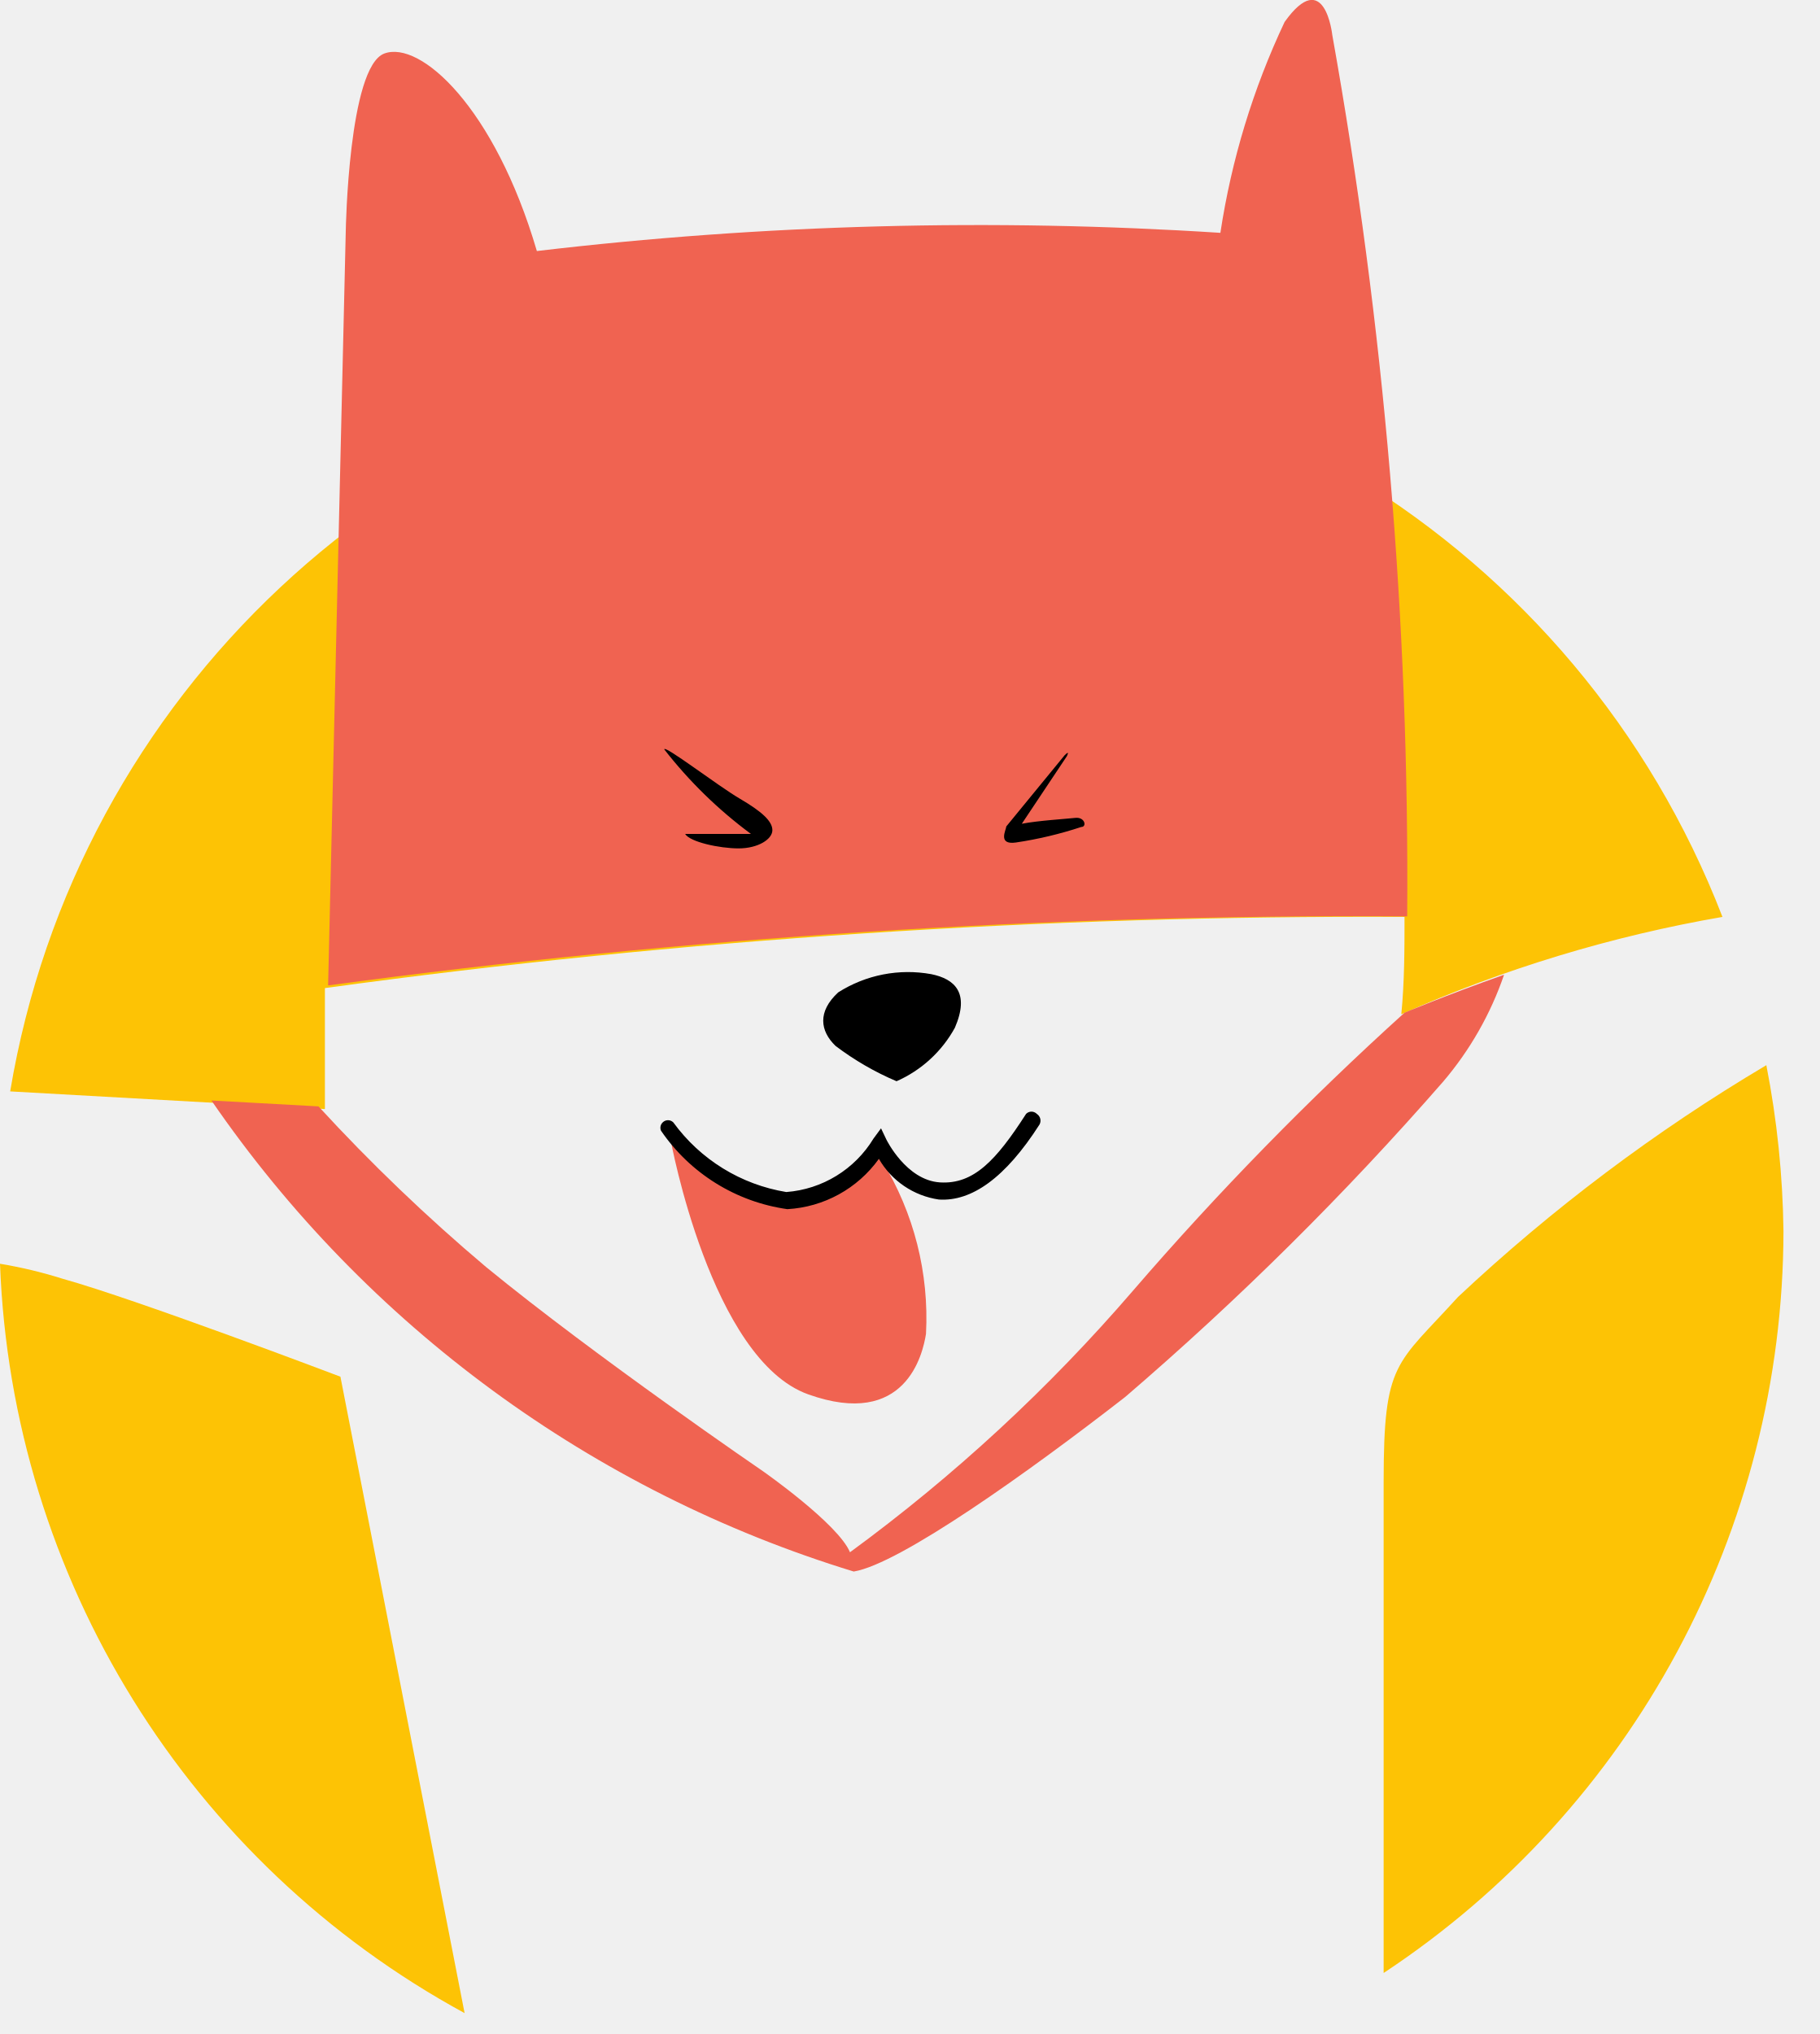
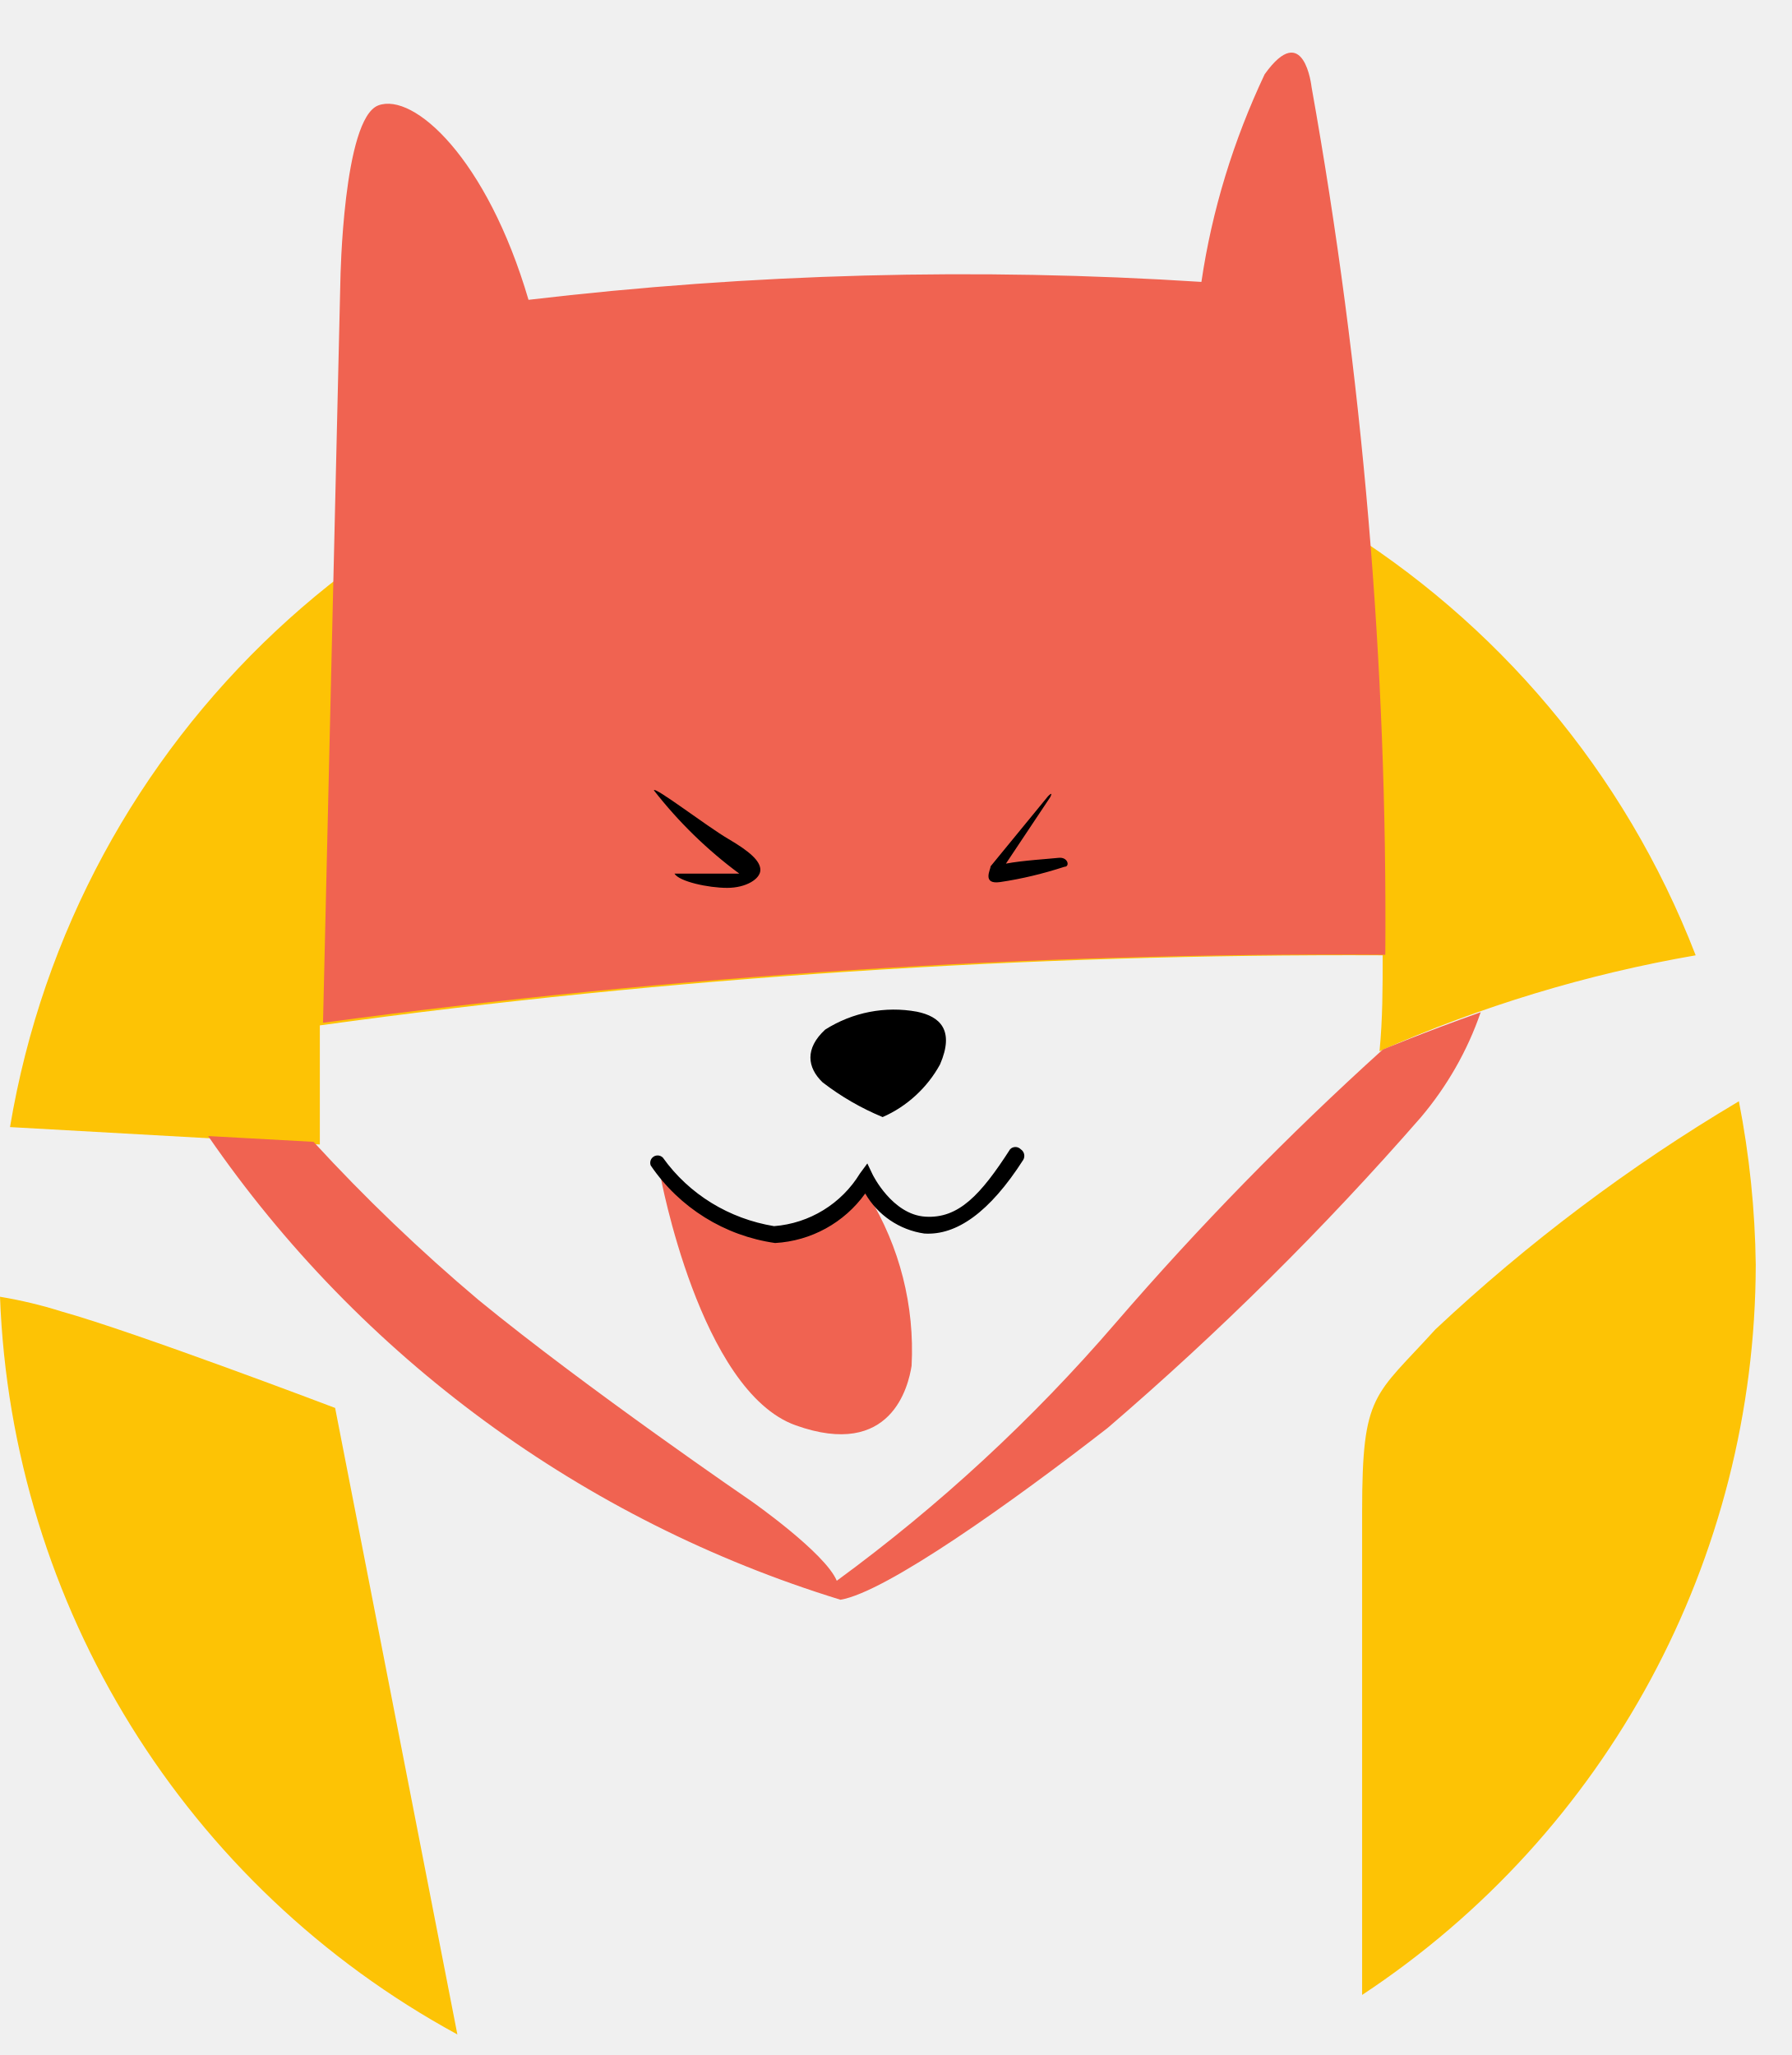
- <svg xmlns="http://www.w3.org/2000/svg" fill="none" viewBox="0 0 34 38">
-   <g clip-path="url(#a)">
-     <path fill="#FDC305" d="M6.07 20.72v-2.26a143.265 143.265 0 0 1 20.17-1.33c0 .6 0 1.21-.06 1.82a25.518 25.518 0 0 1 6-1.82A16.67 16.67 0 0 0 .19 20.39l5.88.33ZM27.24 24.23c-1.16 1.28-1.39 1.2-1.39 3.45v9.18A16.64 16.64 0 0 0 33.32 23a17.302 17.302 0 0 0-.32-3.1 33.109 33.109 0 0 0-5.76 4.33ZM6.36 25.72s-3.79-1.44-5.19-1.83A8.541 8.541 0 0 0 0 23.61a16.65 16.65 0 0 0 8.68 14L6.36 25.72Z" />
-     <path fill="#F06351" d="M26.29 17.12A89.799 89.799 0 0 0 24.89.65S24.75-.64 24 .41a14.22 14.22 0 0 0-1.2 3.94 70.34 70.34 0 0 0-12.77.34C9.24 2 7.85.75 7.18 1c-.67.25-.72 3.31-.72 3.31l-.33 14.1a143.211 143.211 0 0 1 20.16-1.29Z" />
-     <path fill="#000" d="M12.41 14c0-.09 1 .68 1.41.92.41.24.61.42.61.59 0 .17-.27.34-.63.34s-.91-.12-1-.27h1.23A8.34 8.34 0 0 1 12.41 14ZM19.89 14.11l-1.09 1.33c0 .06-.17.35.18.3a7.351 7.351 0 0 0 1.22-.29c.11 0 .07-.19-.11-.17-.18.02-.69.05-1 .11l.84-1.26s.07-.13-.04-.02ZM16.75 20.2a2.3 2.3 0 0 0 1.09-1c.28-.65 0-.91-.44-1a2.43 2.43 0 0 0-1.74.34c-.39.36-.34.72-.05 1a5.34 5.34 0 0 0 1.14.66Z" />
-     <path fill="#F06351" d="M16.35 21.45a1.92 1.92 0 0 1-.46.6 1.73 1.73 0 0 1-1 .38 2.15 2.15 0 0 1-1.47-.43 2.3 2.3 0 0 1-.53-.44c-.1-.11-.223-.2-.36-.26 0 0 .75 4.1 2.57 4.75 1.82.65 2.14-.75 2.2-1.13a5.61 5.61 0 0 0-.82-3.23c-.02-.31-.03-.11-.13-.24Z" />
-     <path fill="#000" d="M14.71 22.59a3.44 3.44 0 0 1-2.361-1.466.14.14 0 0 1 .031-.154.14.14 0 0 1 .2 0 3.26 3.26 0 0 0 2.11 1.3 2.09 2.09 0 0 0 1.63-1l.14-.19.1.21s.37.76 1 .8c.63.04 1.05-.41 1.61-1.28a.14.14 0 0 1 .2 0 .15.15 0 0 1 .05.2c-.64 1-1.27 1.44-1.88 1.4a1.549 1.549 0 0 1-1.12-.76 2.26 2.26 0 0 1-1.71.94Z" />
-     <path fill="#F06351" d="M26.24 18.92a58.634 58.634 0 0 0-5.07 5.19A31.633 31.633 0 0 1 15.88 29c-.22-.53-1.62-1.51-1.62-1.51s-3.13-2.14-5.18-3.82a34.139 34.139 0 0 1-3.13-3l-2-.11a22.57 22.57 0 0 0 12 8.8c.86-.14 3.27-1.86 5.07-3.26a58.13 58.13 0 0 0 5.94-5.89 6.15 6.15 0 0 0 1.14-2c-1.1.39-1.86.71-1.86.71Z" />
-   </g>
-   <defs>
-     <clipPath id="a">
-       <path fill="#fff" d="M0 0h33.32v37.61H0z" />
-     </clipPath>
-   </defs>
+ <svg xmlns="http://www.w3.org/2000/svg" fill="none" viewBox="0 0 34 39">
+   <path fill="#FDC305" d="M6.07 21.72v-2.26c6.68-.92 13.42-1.36 20.17-1.33 0 .6 0 1.21-.06 1.82a25.52 25.52 0 0 1 6-1.82A16.67 16.67 0 0 0 .19 21.39l5.88.33ZM27.24 25.23c-1.16 1.28-1.39 1.2-1.39 3.45v9.18A16.64 16.64 0 0 0 33.32 24a17.3 17.3 0 0 0-.32-3.1 33.1 33.1 0 0 0-5.76 4.33ZM6.36 26.72s-3.79-1.44-5.19-1.83A8.54 8.54 0 0 0 0 24.61a16.65 16.65 0 0 0 8.68 14L6.36 26.72Z" />
+   <path fill="#F06351" d="M26.29 18.12a89.8 89.8 0 0 0-1.4-16.47S24.75.36 24 1.41c-.59 1.25-1 2.58-1.2 3.94a70.34 70.34 0 0 0-12.77.34C9.24 3 7.85 1.75 7.18 2c-.67.25-.72 3.31-.72 3.31l-.33 14.1c6.68-.9 13.42-1.34 20.16-1.29Z" />
+   <path fill="#000" d="M12.41 15c0-.09 1 .68 1.41.92.41.24.61.42.61.59 0 .17-.27.34-.63.34s-.91-.12-1-.27h1.23A8.34 8.34 0 0 1 12.41 15ZM19.89 15.11l-1.09 1.33c0 .06-.17.35.18.3.41-.06.82-.16 1.22-.29.11 0 .07-.19-.11-.17-.18.02-.69.05-1 .11l.84-1.26s.07-.13-.04-.02ZM16.75 21.2c.46-.2.85-.56 1.09-1 .28-.65 0-.91-.44-1-.6-.11-1.22.01-1.74.34-.39.36-.34.72-.05 1 .35.27.73.49 1.14.66Z" />
+   <path fill="#F06351" d="M16.35 22.45c-.11.23-.27.43-.46.6-.28.23-.63.36-1 .38a2.15 2.15 0 0 1-1.47-.43 2.3 2.3 0 0 1-.53-.44c-.1-.11-.22-.2-.36-.26 0 0 .75 4.1 2.57 4.75 1.82.65 2.14-.75 2.2-1.13a5.61 5.61 0 0 0-.82-3.23c-.02-.31-.03-.11-.13-.24Z" />
+   <path fill="#000" d="M14.71 23.59a3.44 3.44 0 0 1-2.36-1.47.14.14 0 0 1 .03-.15.14.14 0 0 1 .2 0c.5.7 1.26 1.16 2.11 1.3a2.1 2.1 0 0 0 1.63-1l.14-.19.1.21s.37.76 1 .8c.63.04 1.05-.41 1.61-1.28a.14.14 0 0 1 .2 0 .15.15 0 0 1 .05.2c-.64 1-1.27 1.44-1.88 1.4a1.55 1.55 0 0 1-1.12-.76 2.26 2.26 0 0 1-1.71.94Z" />
+   <path fill="#F06351" d="M26.24 19.92a58.63 58.63 0 0 0-5.07 5.19A31.63 31.63 0 0 1 15.88 30c-.22-.53-1.62-1.51-1.62-1.51s-3.13-2.14-5.18-3.82a34.14 34.14 0 0 1-3.13-3l-2-.11c2.89 4.2 7.12 7.3 12 8.8.86-.14 3.27-1.86 5.07-3.26a58.13 58.13 0 0 0 5.94-5.89c.5-.59.89-1.27 1.14-2-1.1.39-1.86.71-1.86.71Z" />
</svg>
